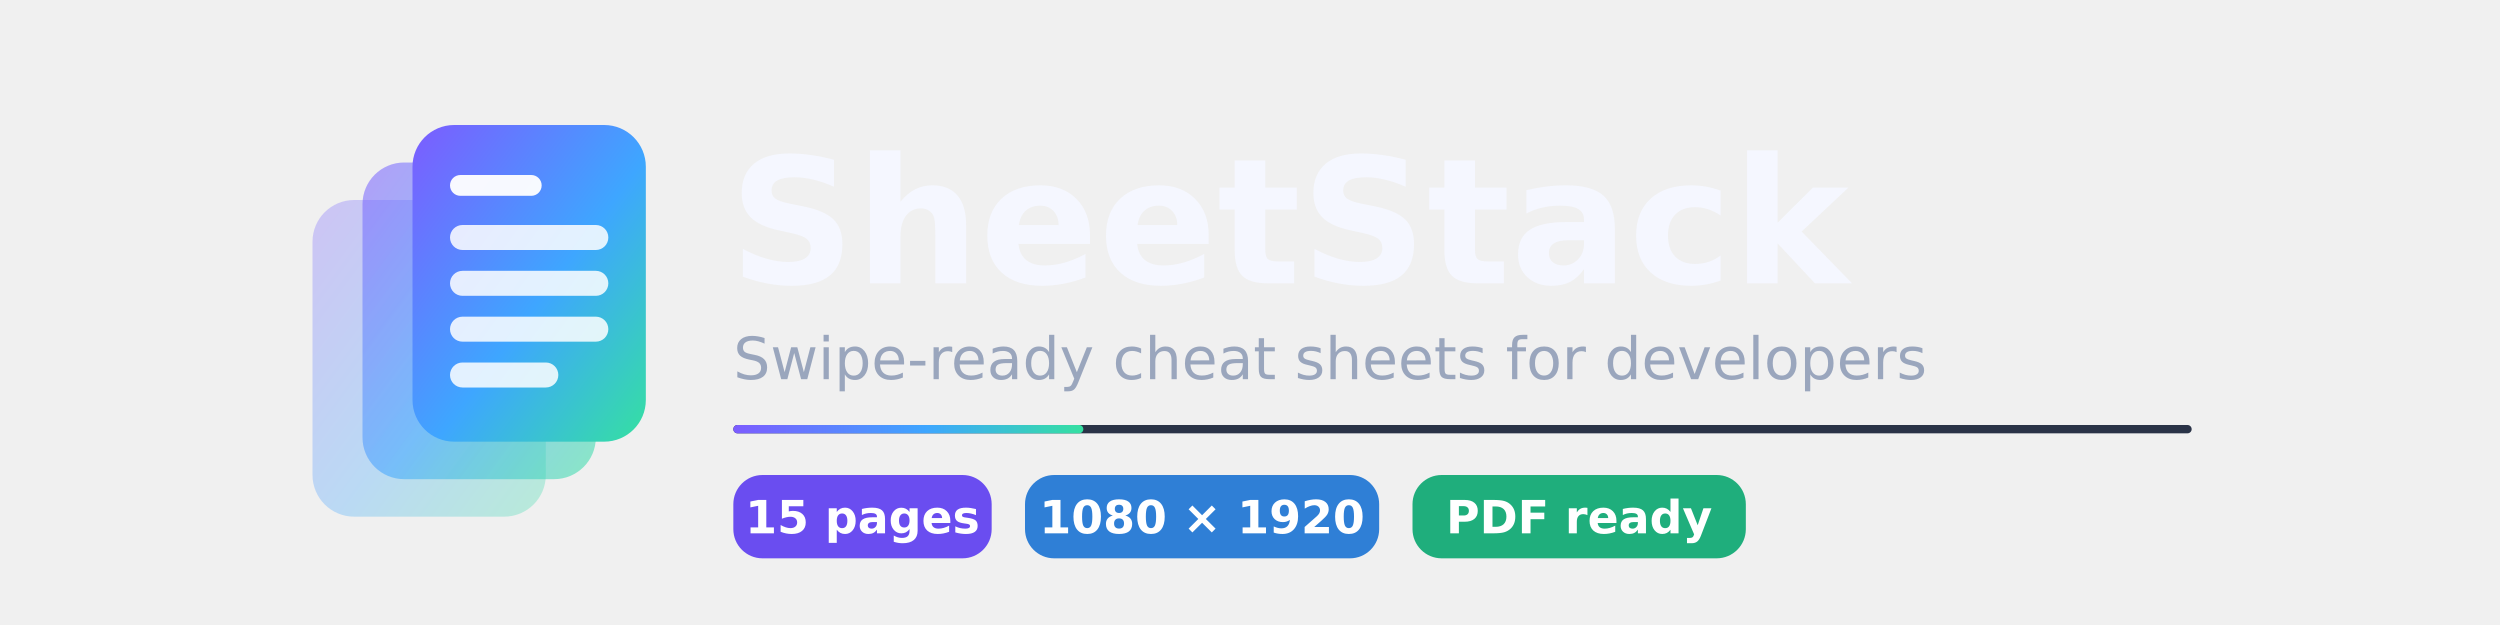
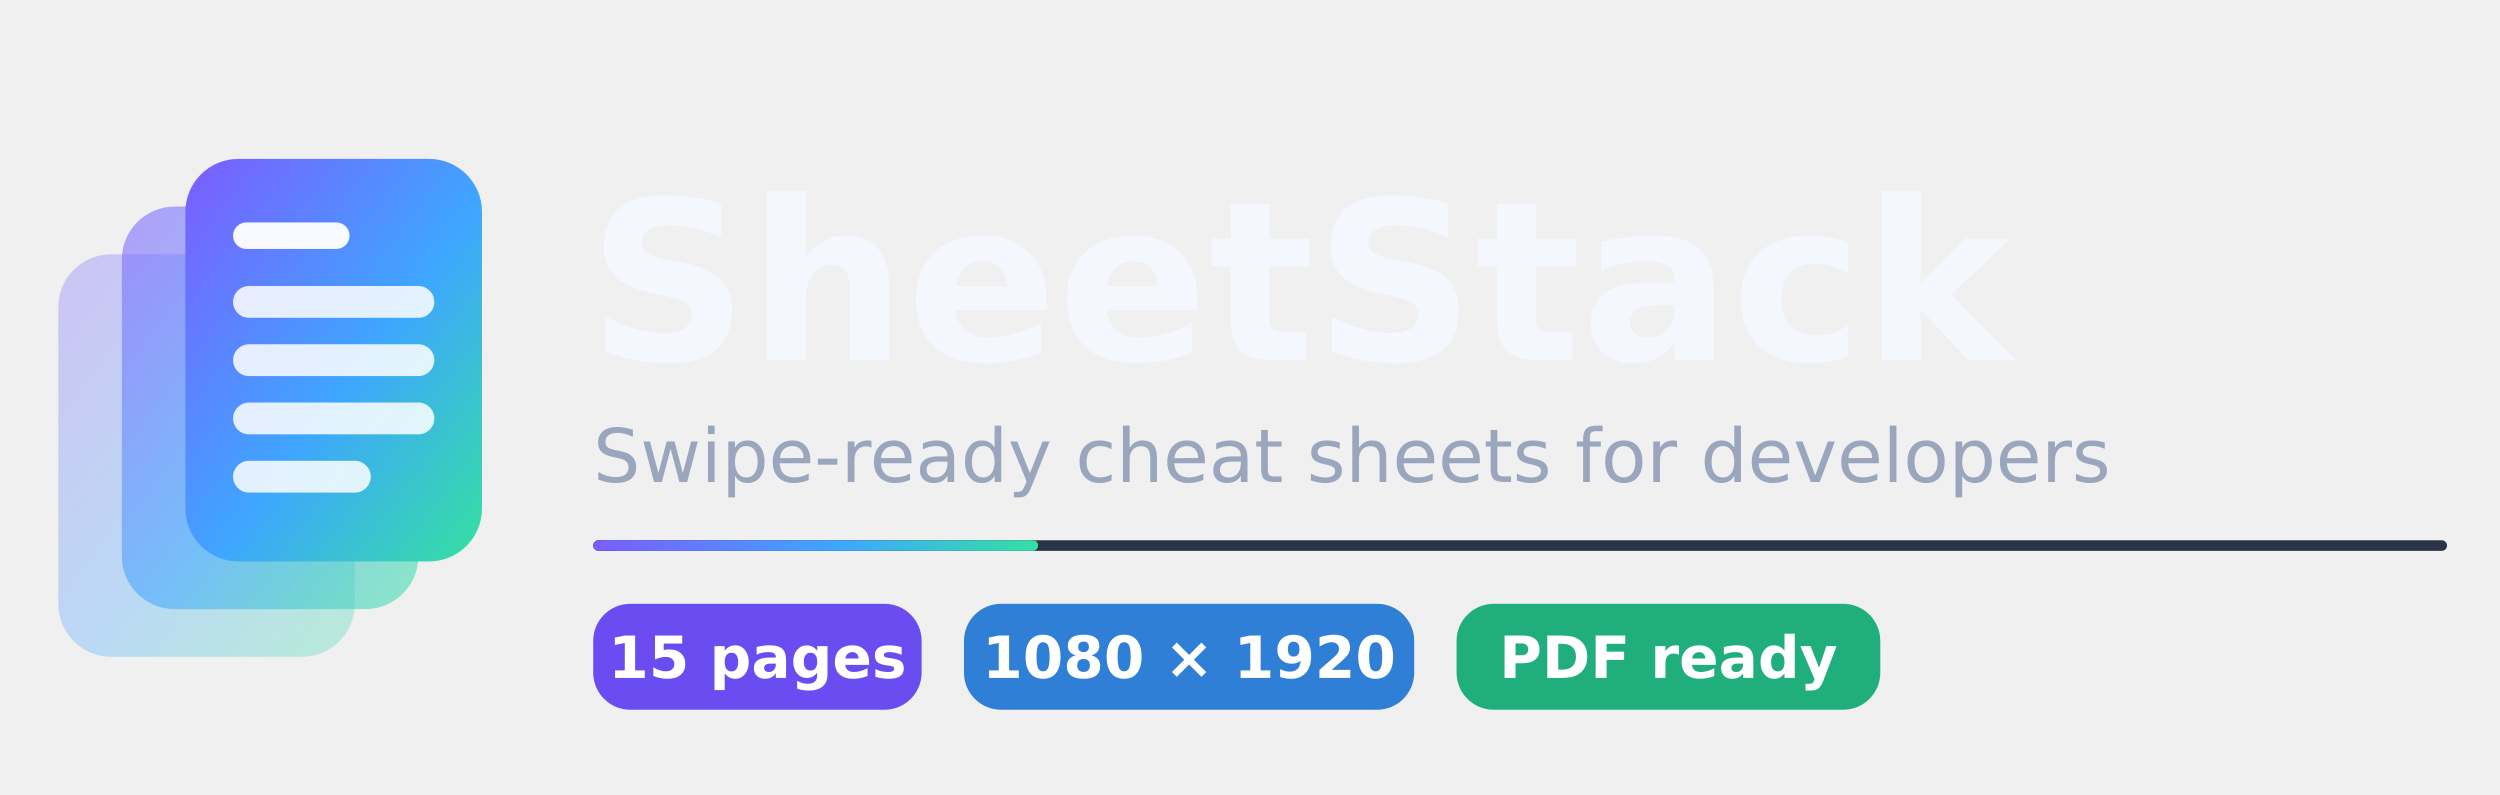
- <svg xmlns="http://www.w3.org/2000/svg" width="1200" height="300" viewBox="0 0 1200 300" role="img" aria-label="SheetStack - swipe-ready cheat sheets for developers">
+ <svg xmlns="http://www.w3.org/2000/svg" width="944" height="300" viewBox="40 0 944 300" role="img" aria-label="SheetStack - swipe-ready cheat sheets for developers">
  <defs>
    <linearGradient id="g" x1="0" y1="0" x2="1" y2="1">
      <stop offset="0" stop-color="#7c5cff" />
      <stop offset="0.55" stop-color="#3ea6ff" />
      <stop offset="1" stop-color="#35e0a1" />
    </linearGradient>
    <linearGradient id="gl" x1="0" y1="0" x2="1" y2="0">
      <stop offset="0" stop-color="#7c5cff" />
      <stop offset="0.55" stop-color="#3ea6ff" />
      <stop offset="1" stop-color="#35e0a1" />
    </linearGradient>
    <style>
      .title{fill:#f5f7ff}
      .sub{fill:#9aa6bd}
      .track{fill:#2a3347}
      @media (prefers-color-scheme: light){
        .title{fill:#0f172a}
        .sub{fill:#4b5a73}
        .track{fill:#cfd6e4}
      }
      text{font-family:'DejaVu Sans','Segoe UI',Verdana,system-ui,sans-serif}
    </style>
  </defs>
-   <g id="content" transform="translate(88,0)">
+   <g id="content" transform="translate(0,0)">
    <rect x="62" y="96" width="112" height="152" rx="20" fill="url(#g)" opacity="0.30" />
    <rect x="86" y="78" width="112" height="152" rx="20" fill="url(#g)" opacity="0.55" />
    <rect x="110" y="60" width="112" height="152" rx="20" fill="url(#g)" />
    <g fill="#ffffff">
      <rect x="128" y="84" width="44" height="10" rx="5" opacity="0.95" />
      <rect x="128" y="108" width="76" height="12" rx="6" opacity="0.85" />
      <rect x="128" y="130" width="76" height="12" rx="6" opacity="0.85" />
      <rect x="128" y="152" width="76" height="12" rx="6" opacity="0.85" />
      <rect x="128" y="174" width="52" height="12" rx="6" opacity="0.85" />
    </g>
    <text class="title" x="262" y="136" font-size="84" font-weight="700">SheetStack</text>
    <text class="sub" x="264" y="182" font-size="28">Swipe-ready cheat sheets for developers</text>
    <rect class="track" x="264" y="204" width="700" height="4" rx="2" />
    <rect x="264" y="204" width="168" height="4" rx="2" fill="url(#gl)" />
    <g font-size="22" font-weight="700" fill="#ffffff" text-anchor="middle">
      <rect x="264" y="228" width="124" height="40" rx="14" fill="#6a4df0" />
      <text x="326" y="256">15 pages</text>
      <rect x="404" y="228" width="170" height="40" rx="14" fill="#2f7fd6" />
      <text x="489" y="256">1080 × 1920</text>
      <rect x="590" y="228" width="160" height="40" rx="14" fill="#1fae7c" />
      <text x="670" y="256">PDF ready</text>
    </g>
  </g>
</svg>
